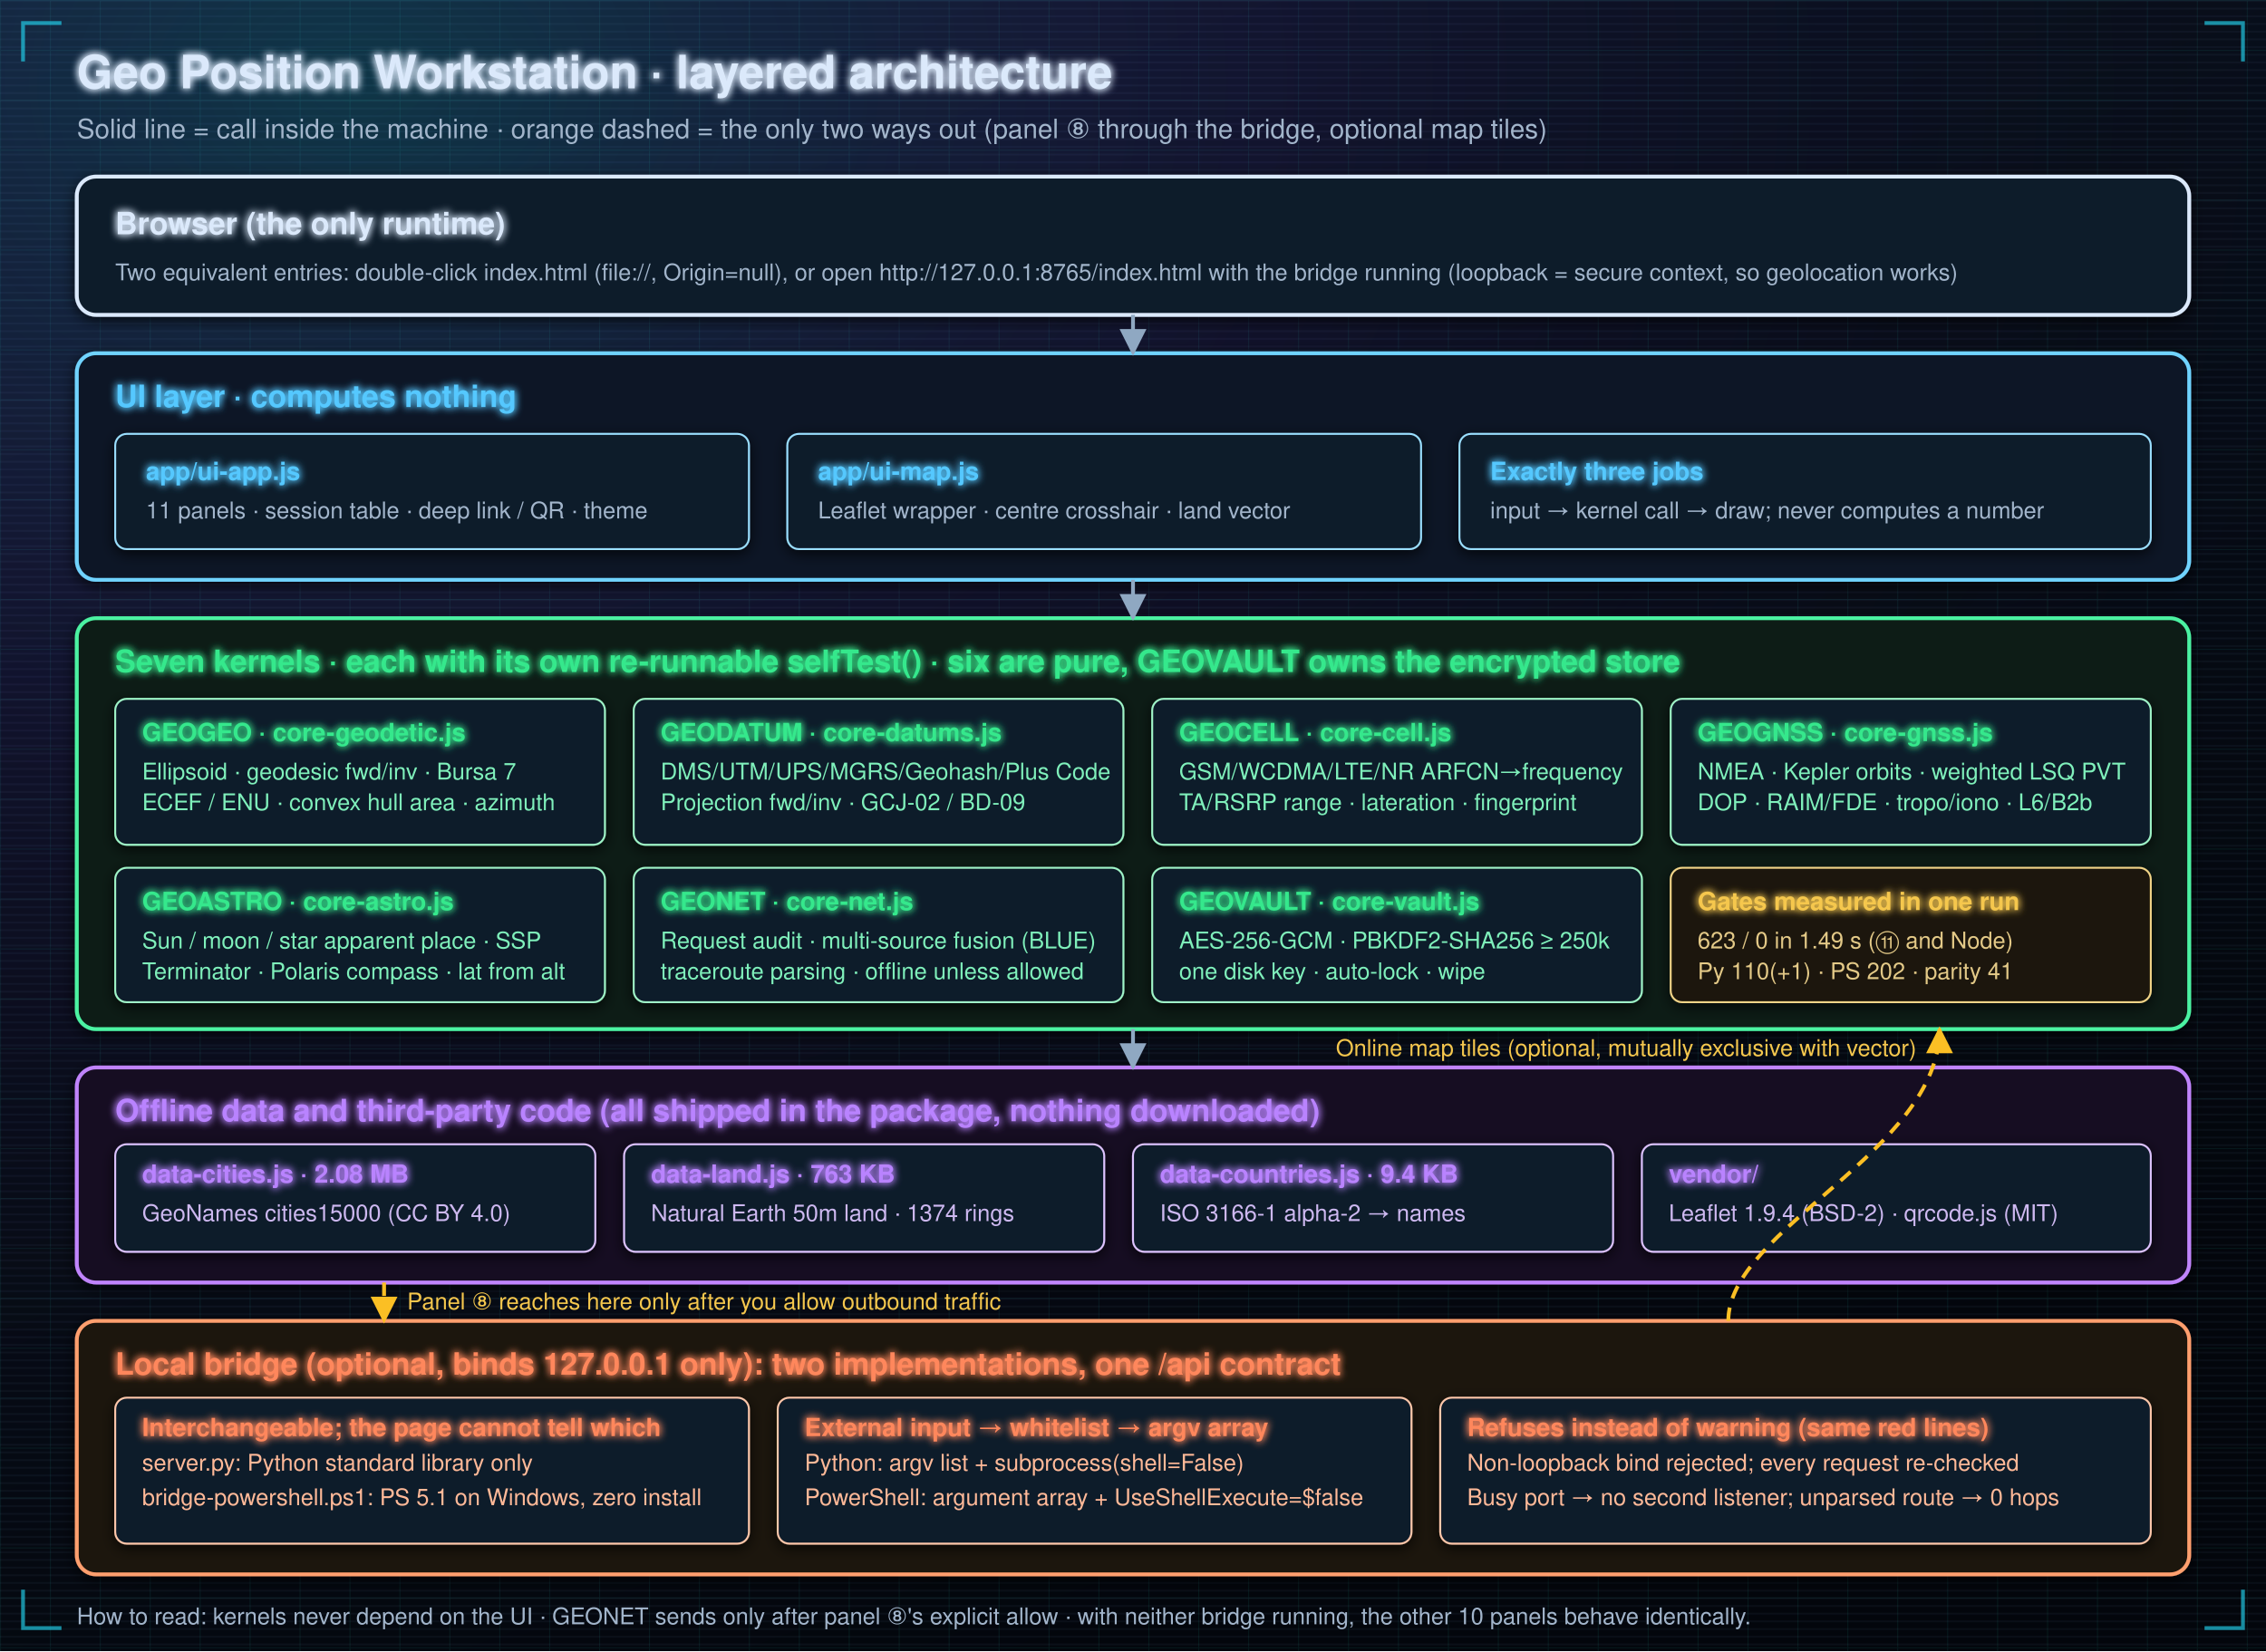
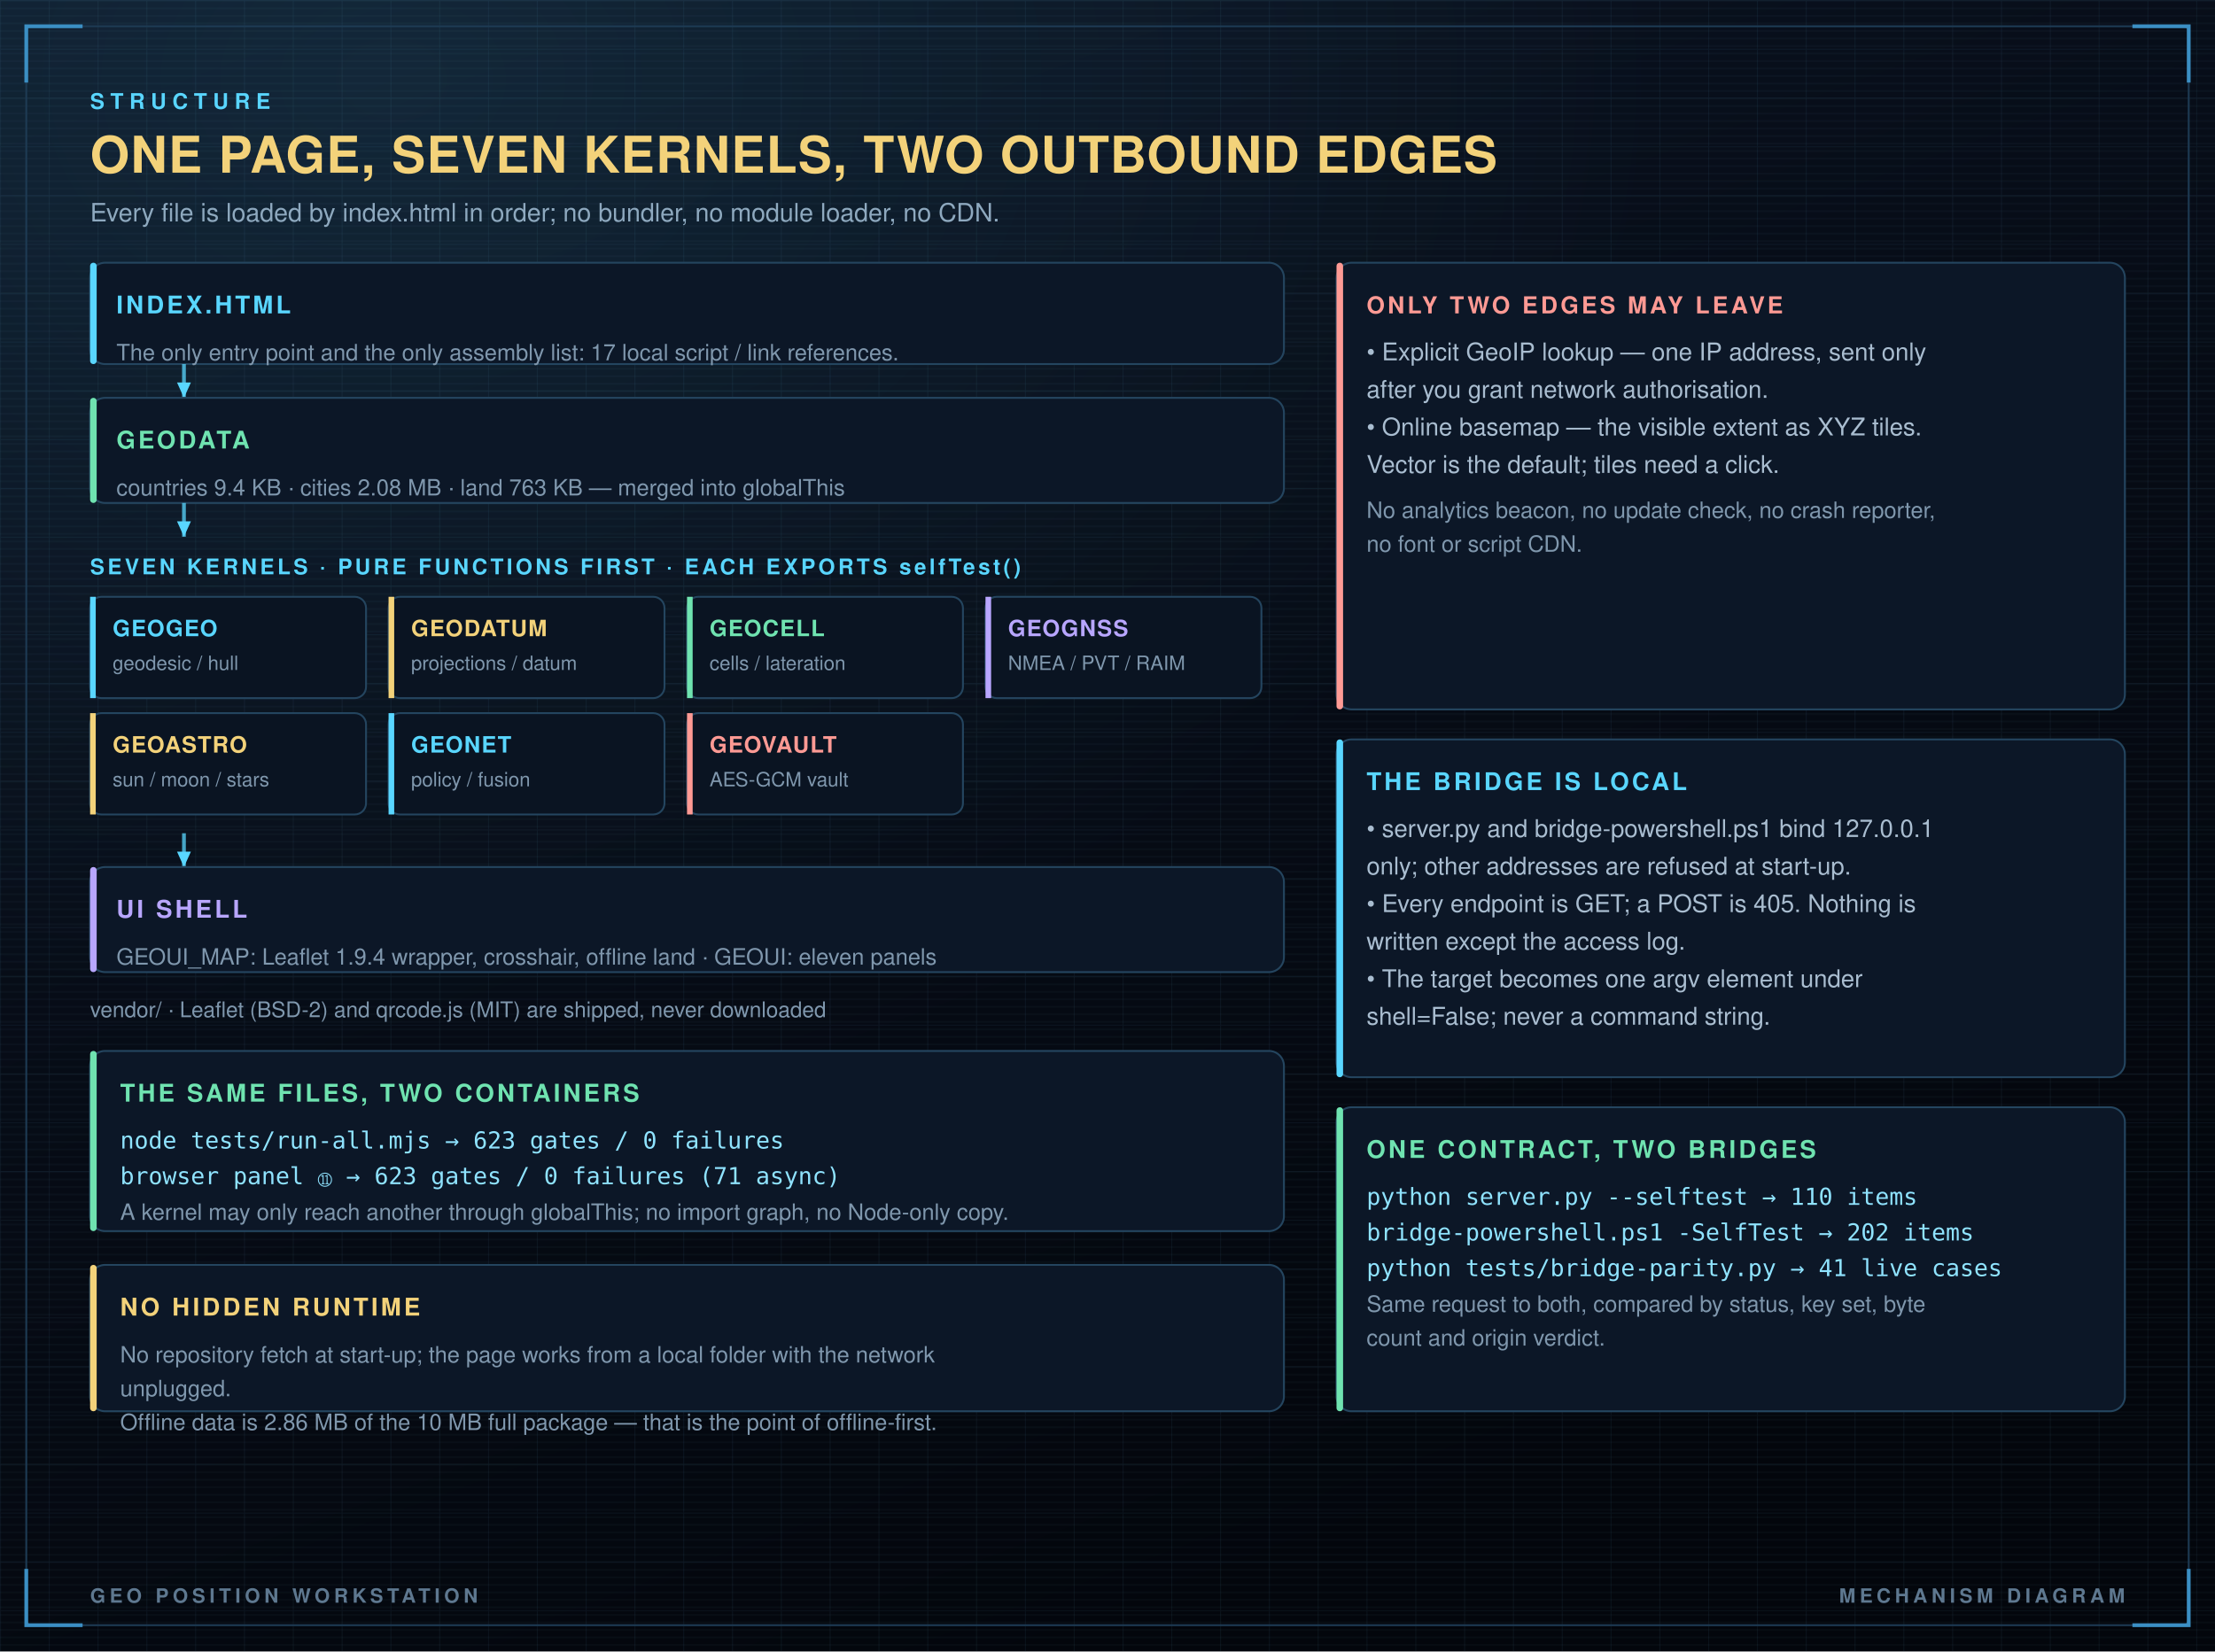
- <svg xmlns="http://www.w3.org/2000/svg" width="1180" height="860" viewBox="0 0 1180 860" font-family="Helvetica, Arial, sans-serif">
+ <svg xmlns="http://www.w3.org/2000/svg" width="1180" height="880" viewBox="0 0 1180 880" font-family="Segoe UI, Helvetica, Arial, sans-serif">
  <defs>
    <linearGradient id="hudbg" x1="0" y1="0" x2="0.5" y2="1">
      <stop offset="0" stop-color="#0c1626" />
      <stop offset="0.45" stop-color="#070d18" />
      <stop offset="1" stop-color="#03060c" />
    </linearGradient>
-     <radialGradient id="hudbloom" cx="0.16" cy="0.05" r="0.95">
-       <stop offset="0" stop-color="#22d3ee" stop-opacity="0.18" />
-       <stop offset="0.42" stop-color="#7c3aed" stop-opacity="0.08" />
-       <stop offset="1" stop-color="#000000" stop-opacity="0" />
+     <pattern id="hudgrid" width="26" height="26" patternUnits="userSpaceOnUse">
+       <path d="M26 0H0V26" fill="none" stroke="#5d8fb0" stroke-opacity="0.085" stroke-width="1" />
+     </pattern>
+     <pattern id="hudscan" width="26" height="4" patternUnits="userSpaceOnUse">
+       <rect width="26" height="1" fill="#5d8fb0" fill-opacity="0.045" />
+     </pattern>
+     <radialGradient id="hudbloom" cx="0.18" cy="0.05" r="0.95">
+       <stop offset="0" stop-color="#59d6ff" stop-opacity="0.10" />
+       <stop offset="0.6" stop-color="#59d6ff" stop-opacity="0" />
    </radialGradient>
-     <pattern id="hudgrid" width="26" height="26" patternUnits="userSpaceOnUse">
-       <path d="M26 0H0V26" fill="none" stroke="#2dd4bf" stroke-opacity="0.085" stroke-width="1" />
-     </pattern>
-     <pattern id="hudscan" width="4" height="4" patternUnits="userSpaceOnUse">
-       <path d="M0 0.5H4" fill="none" stroke="#8ab4ff" stroke-opacity="0.045" stroke-width="1" />
-     </pattern>
-     <filter id="hudglow" x="-25%" y="-70%" width="150%" height="240%">
-       <feGaussianBlur stdDeviation="2.1" result="b" />
-       <feMerge>
-         <feMergeNode in="b" />
-         <feMergeNode in="b" />
-         <feMergeNode in="SourceGraphic" />
-       </feMerge>
-     </filter>
-     <filter id="hudlift" x="-14%" y="-14%" width="128%" height="140%">
-       <feDropShadow dx="0" dy="2" stdDeviation="3.4" flood-color="#000000" flood-opacity="0.72" />
-     </filter>
  </defs>
-   <defs>
-     <marker id="a" viewBox="0 0 10 10" refX="9" refY="5" markerWidth="7" markerHeight="7" orient="auto-start-reverse">
-       <path d="M0,0 L10,5 L0,10 z" fill="#8fa8c2" />
-     </marker>
-     <marker id="a2" viewBox="0 0 10 10" refX="9" refY="5" markerWidth="7" markerHeight="7" orient="auto-start-reverse">
-       <path d="M0,0 L10,5 L0,10 z" fill="#fbbf24" />
-     </marker>
-   </defs>
-   <rect x="0" y="0" width="1180" height="860" fill="url(#hudbg)" />
-   <rect x="0" y="0" width="1180" height="860" fill="url(#hudgrid)" />
-   <rect x="0" y="0" width="1180" height="860" fill="url(#hudscan)" />
-   <rect x="0" y="0" width="1180" height="860" fill="url(#hudbloom)" />
-   <g stroke="#22d3ee" stroke-opacity="0.65" stroke-width="2" fill="none">
-     <path d="M12 32V12h20" />
-     <path d="M1148 12h20v20" />
-     <path d="M1168 828v20h-20" />
-     <path d="M32 848H12v-20" />
-   </g>
-   <text x="40" y="46" font-size="24" font-weight="bold" fill="#dbe9fb" filter="url(#hudglow)">Geo Position Workstation · layered architecture</text>
-   <text x="40" y="72" font-size="14" fill="#a2b5cb">Solid line = call inside the machine · orange dashed = the only two ways out (panel ⑧ through the bridge, optional map tiles)</text>
-   <rect x="40" y="92" width="1100" height="72" rx="10" fill="#111c2a" stroke="#dbe9fb" stroke-width="2" filter="url(#hudlift)" />
-   <text x="60" y="122" font-size="16" font-weight="bold" fill="#dbe9fb" filter="url(#hudglow)">Browser (the only runtime)</text>
-   <text x="60" y="146" font-size="12" fill="#a2b5cb">Two equivalent entries: double-click index.html (file://, Origin=null), or open http://127.0.0.1:8765/index.html with the bridge running (loopback = secure context, so geolocation works)</text>
-   <rect x="40" y="184" width="1100" height="118" rx="10" fill="#0c1728" stroke="#6fd3ff" stroke-width="2" filter="url(#hudlift)" />
-   <text x="60" y="212" font-size="16" font-weight="bold" fill="#55c8ff" filter="url(#hudglow)">UI layer · computes nothing</text>
-   <rect x="60" y="226" width="330" height="60" rx="6" fill="#111c2a" stroke="#9adfff" filter="url(#hudlift)" />
-   <text x="76" y="250" font-size="13" font-weight="bold" fill="#55c8ff" filter="url(#hudglow)">app/ui-app.js</text>
-   <text x="76" y="270" font-size="12" fill="#a2b5cb">11 panels · session table · deep link / QR · theme</text>
-   <rect x="410" y="226" width="330" height="60" rx="6" fill="#111c2a" stroke="#9adfff" filter="url(#hudlift)" />
-   <text x="426" y="250" font-size="13" font-weight="bold" fill="#55c8ff" filter="url(#hudglow)">app/ui-map.js</text>
-   <text x="426" y="270" font-size="12" fill="#a2b5cb">Leaflet wrapper · centre crosshair · land vector</text>
-   <rect x="760" y="226" width="360" height="60" rx="6" fill="#111c2a" stroke="#9adfff" filter="url(#hudlift)" />
-   <text x="776" y="250" font-size="13" font-weight="bold" fill="#55c8ff" filter="url(#hudglow)">Exactly three jobs</text>
-   <text x="776" y="270" font-size="12" fill="#a2b5cb">input → kernel call → draw; never computes a number</text>
-   <rect x="40" y="322" width="1100" height="214" rx="10" fill="#0b1a13" stroke="#4bf2a2" stroke-width="2" filter="url(#hudlift)" />
-   <text x="60" y="350" font-size="16" font-weight="bold" fill="#34e88c" filter="url(#hudglow)">Seven kernels · each with its own re-runnable selfTest() · six are pure, GEOVAULT owns the encrypted store</text>
-   <g font-size="12">
-     <rect x="60" y="364" width="255" height="76" rx="6" fill="#111c2a" stroke="#9ff5c8" filter="url(#hudlift)" />
-     <text x="74" y="386" font-size="13" font-weight="bold" fill="#34e88c" filter="url(#hudglow)">GEOGEO · core-geodetic.js</text>
-     <text x="74" y="406" fill="#7ff0bb">Ellipsoid · geodesic fwd/inv · Bursa 7</text>
-     <text x="74" y="422" fill="#7ff0bb">ECEF / ENU · convex hull area · azimuth</text>
-     <rect x="330" y="364" width="255" height="76" rx="6" fill="#111c2a" stroke="#9ff5c8" filter="url(#hudlift)" />
-     <text x="344" y="386" font-size="13" font-weight="bold" fill="#34e88c" filter="url(#hudglow)">GEODATUM · core-datums.js</text>
-     <text x="344" y="406" fill="#7ff0bb">DMS/UTM/UPS/MGRS/Geohash/Plus Code</text>
-     <text x="344" y="422" fill="#7ff0bb">Projection fwd/inv · GCJ-02 / BD-09</text>
-     <rect x="600" y="364" width="255" height="76" rx="6" fill="#111c2a" stroke="#9ff5c8" filter="url(#hudlift)" />
-     <text x="614" y="386" font-size="13" font-weight="bold" fill="#34e88c" filter="url(#hudglow)">GEOCELL · core-cell.js</text>
-     <text x="614" y="406" fill="#7ff0bb">GSM/WCDMA/LTE/NR ARFCN→frequency</text>
-     <text x="614" y="422" fill="#7ff0bb">TA/RSRP range · lateration · fingerprint</text>
-     <rect x="870" y="364" width="250" height="76" rx="6" fill="#111c2a" stroke="#9ff5c8" filter="url(#hudlift)" />
-     <text x="884" y="386" font-size="13" font-weight="bold" fill="#34e88c" filter="url(#hudglow)">GEOGNSS · core-gnss.js</text>
-     <text x="884" y="406" fill="#7ff0bb">NMEA · Kepler orbits · weighted LSQ PVT</text>
-     <text x="884" y="422" fill="#7ff0bb">DOP · RAIM/FDE · tropo/iono · L6/B2b</text>
-     <rect x="60" y="452" width="255" height="70" rx="6" fill="#111c2a" stroke="#9ff5c8" filter="url(#hudlift)" />
-     <text x="74" y="474" font-size="13" font-weight="bold" fill="#34e88c" filter="url(#hudglow)">GEOASTRO · core-astro.js</text>
-     <text x="74" y="494" fill="#7ff0bb">Sun / moon / star apparent place · SSP</text>
-     <text x="74" y="510" fill="#7ff0bb">Terminator · Polaris compass · lat from alt</text>
-     <rect x="330" y="452" width="255" height="70" rx="6" fill="#111c2a" stroke="#9ff5c8" filter="url(#hudlift)" />
-     <text x="344" y="474" font-size="13" font-weight="bold" fill="#34e88c" filter="url(#hudglow)">GEONET · core-net.js</text>
-     <text x="344" y="494" fill="#7ff0bb">Request audit · multi-source fusion (BLUE)</text>
-     <text x="344" y="510" fill="#7ff0bb">traceroute parsing · offline unless allowed</text>
-     <rect x="600" y="452" width="255" height="70" rx="6" fill="#111c2a" stroke="#9ff5c8" filter="url(#hudlift)" />
-     <text x="614" y="474" font-size="13" font-weight="bold" fill="#34e88c" filter="url(#hudglow)">GEOVAULT · core-vault.js</text>
-     <text x="614" y="494" fill="#7ff0bb">AES-256-GCM · PBKDF2-SHA256 ≥ 250k</text>
-     <text x="614" y="510" fill="#7ff0bb">one disk key · auto-lock · wipe</text>
-     <rect x="870" y="452" width="250" height="70" rx="6" fill="#1c1608" stroke="#f2d488" filter="url(#hudlift)" />
-     <text x="884" y="474" font-size="13" font-weight="bold" fill="#f5c74d" filter="url(#hudglow)">Gates measured in one run</text>
-     <text x="884" y="494" fill="#e3c987">623 / 0 in 1.49 s (⑪ and Node)</text>
-     <text x="884" y="510" fill="#e3c987">Py 110(+1) · PS 202 · parity 41</text>
-   </g>
-   <rect x="40" y="556" width="1100" height="112" rx="10" fill="#170f22" stroke="#c084fc" stroke-width="2" filter="url(#hudlift)" />
-   <text x="60" y="584" font-size="16" font-weight="bold" fill="#b983ff" filter="url(#hudglow)">Offline data and third-party code (all shipped in the package, nothing downloaded)</text>
-   <g font-size="12">
-     <rect x="60" y="596" width="250" height="56" rx="6" fill="#111c2a" stroke="#ddc3ff" filter="url(#hudlift)" />
-     <text x="74" y="616" font-size="13" font-weight="bold" fill="#b983ff" filter="url(#hudglow)">data-cities.js · 2.08 MB</text>
-     <text x="74" y="636" fill="#cdb8f0">GeoNames cities15000 (CC BY 4.0)</text>
-     <rect x="325" y="596" width="250" height="56" rx="6" fill="#111c2a" stroke="#ddc3ff" filter="url(#hudlift)" />
-     <text x="339" y="616" font-size="13" font-weight="bold" fill="#b983ff" filter="url(#hudglow)">data-land.js · 763 KB</text>
-     <text x="339" y="636" fill="#cdb8f0">Natural Earth 50m land · 1374 rings</text>
-     <rect x="590" y="596" width="250" height="56" rx="6" fill="#111c2a" stroke="#ddc3ff" filter="url(#hudlift)" />
-     <text x="604" y="616" font-size="13" font-weight="bold" fill="#b983ff" filter="url(#hudglow)">data-countries.js · 9.4 KB</text>
-     <text x="604" y="636" fill="#cdb8f0">ISO 3166-1 alpha-2 → names</text>
-     <rect x="855" y="596" width="265" height="56" rx="6" fill="#111c2a" stroke="#ddc3ff" filter="url(#hudlift)" />
-     <text x="869" y="616" font-size="13" font-weight="bold" fill="#b983ff" filter="url(#hudglow)">vendor/</text>
-     <text x="869" y="636" fill="#cdb8f0">Leaflet 1.9.4 (BSD-2) · qrcode.js (MIT)</text>
-   </g>
-   <rect x="40" y="688" width="1100" height="132" rx="10" fill="#1e120c" stroke="#ff9f6e" stroke-width="2" filter="url(#hudlift)" />
-   <text x="60" y="716" font-size="16" font-weight="bold" fill="#ff875c" filter="url(#hudglow)">Local bridge (optional, binds 127.0.0.1 only): two implementations, one /api contract</text>
-   <g font-size="12">
-     <rect x="60" y="728" width="330" height="76" rx="6" fill="#111c2a" stroke="#ffc8ab" filter="url(#hudlift)" />
-     <text x="74" y="748" font-size="13" font-weight="bold" fill="#ff875c" filter="url(#hudglow)">Interchangeable; the page cannot tell which</text>
-     <text x="74" y="766" fill="#ffb998">server.py: Python standard library only</text>
-     <text x="74" y="784" fill="#ffb998">bridge-powershell.ps1: PS 5.1 on Windows, zero install</text>
-     <rect x="405" y="728" width="330" height="76" rx="6" fill="#111c2a" stroke="#ffc8ab" filter="url(#hudlift)" />
-     <text x="419" y="748" font-size="13" font-weight="bold" fill="#ff875c" filter="url(#hudglow)">External input → whitelist → argv array</text>
-     <text x="419" y="766" fill="#ffb998">Python: argv list + subprocess(shell=False)</text>
-     <text x="419" y="784" fill="#ffb998">PowerShell: argument array + UseShellExecute=$false</text>
-     <rect x="750" y="728" width="370" height="76" rx="6" fill="#111c2a" stroke="#ffc8ab" filter="url(#hudlift)" />
-     <text x="764" y="748" font-size="13" font-weight="bold" fill="#ff875c" filter="url(#hudglow)">Refuses instead of warning (same red lines)</text>
-     <text x="764" y="766" fill="#ffb998">Non-loopback bind rejected; every request re-checked</text>
-     <text x="764" y="784" fill="#ffb998">Busy port → no second listener; unparsed route → 0 hops</text>
-   </g>
-   <path d="M590,164 L590,184" stroke="#8fa8c2" stroke-width="2" fill="none" marker-end="url(#a)" />
-   <path d="M590,302 L590,322" stroke="#8fa8c2" stroke-width="2" fill="none" marker-end="url(#a)" />
-   <path d="M590,536 L590,556" stroke="#8fa8c2" stroke-width="2" fill="none" marker-end="url(#a)" />
-   <path d="M200,668 L200,688" stroke="#fbbf24" stroke-width="2" stroke-dasharray="7 5" fill="none" marker-end="url(#a2)" />
-   <text x="212" y="682" font-size="12" fill="#f5c74d">Panel ⑧ reaches here only after you allow outbound traffic</text>
-   <path d="M900,688 C900,640 1010,600 1010,536" stroke="#fbbf24" stroke-width="2" stroke-dasharray="7 5" fill="none" marker-end="url(#a2)" />
-   <text x="998" y="550" font-size="12" fill="#f5c74d" text-anchor="end">Online map tiles (optional, mutually exclusive with vector)</text>
-   <text x="40" y="846" font-size="12" fill="#a2b5cb">How to read: kernels never depend on the UI · GEONET sends only after panel ⑧'s explicit allow · with neither bridge running, the other 10 panels behave identically.</text>
+   <rect width="1180" height="880" fill="url(#hudbg)" />
+   <rect width="1180" height="880" fill="url(#hudgrid)" />
+   <rect width="1180" height="880" fill="url(#hudscan)" />
+   <rect width="1180" height="880" fill="url(#hudbloom)" />
+   <rect x="14" y="14" width="1152" height="852" rx="3" fill="none" stroke="#1d3a53" />
+   <path d="M14 44V14h30M1136 14h30v30M1166 836v30h-30M44 866H14v-30" fill="none" stroke="#3b8fc4" stroke-width="2" />
+   <text x="48" y="58" font-size="11.5" fill="#59d6ff" font-weight="600" text-anchor="start" letter-spacing="3.2">STRUCTURE</text>
+   <text x="48" y="92" font-size="27" fill="#f3d27a" font-weight="700" text-anchor="start" letter-spacing="0.6">ONE PAGE, SEVEN KERNELS, TWO OUTBOUND EDGES</text>
+   <text x="48" y="118" font-size="13.5" fill="#8ea9bf" font-weight="400" text-anchor="start">Every file is loaded by index.html in order; no bundler, no module loader, no CDN.</text>
+   <rect x="48" y="140" width="636" height="54" rx="8" fill="#0c1727" stroke="#24455f" />
+   <rect x="48" y="140" width="3.5" height="54" rx="1.7" fill="#59d6ff" />
+   <text x="62" y="167" font-size="13" fill="#59d6ff" font-weight="600" text-anchor="start" letter-spacing="1.5">INDEX.HTML</text>
+   <text x="62" y="192" font-size="12" fill="#7f97ad" font-weight="400" text-anchor="start">The only entry point and the only assembly list: 17 local script / link references.</text>
+   <line x1="98" y1="194" x2="98" y2="212" stroke="#59d6ff" stroke-width="2" stroke-opacity=".75" />
+   <polygon points="98,212 94.3,203.8 101.7,203.8" fill="#59d6ff" />
+   <rect x="48" y="212" width="636" height="56" rx="8" fill="#0c1727" stroke="#24455f" />
+   <rect x="48" y="212" width="3.5" height="56" rx="1.7" fill="#6fe3b0" />
+   <text x="62" y="239" font-size="13" fill="#6fe3b0" font-weight="600" text-anchor="start" letter-spacing="1.5">GEODATA</text>
+   <text x="62" y="264" font-size="12" fill="#7f97ad" font-weight="400" text-anchor="start">countries 9.4 KB · cities 2.08 MB · land 763 KB — merged into globalThis</text>
+   <line x1="98" y1="268" x2="98" y2="286" stroke="#59d6ff" stroke-width="2" stroke-opacity=".75" />
+   <polygon points="98,286 94.3,277.8 101.7,277.8" fill="#59d6ff" />
+   <text x="48" y="306" font-size="11.5" fill="#59d6ff" font-weight="600" text-anchor="start" letter-spacing="1.6">SEVEN KERNELS · PURE FUNCTIONS FIRST · EACH EXPORTS selfTest()</text>
+   <rect x="48" y="318" width="147" height="54" rx="6" fill="#0a1422" stroke="#24455f" />
+   <rect x="48" y="318" width="3" height="54" fill="#59d6ff" />
+   <text x="60" y="339" font-size="12" fill="#59d6ff" font-weight="600" text-anchor="start" letter-spacing="0.6">GEOGEO</text>
+   <text x="60" y="357" font-size="10.5" fill="#7f97ad" font-weight="400" text-anchor="start">geodesic / hull</text>
+   <rect x="207" y="318" width="147" height="54" rx="6" fill="#0a1422" stroke="#24455f" />
+   <rect x="207" y="318" width="3" height="54" fill="#f3d27a" />
+   <text x="219" y="339" font-size="12" fill="#f3d27a" font-weight="600" text-anchor="start" letter-spacing="0.6">GEODATUM</text>
+   <text x="219" y="357" font-size="10.5" fill="#7f97ad" font-weight="400" text-anchor="start">projections / datum</text>
+   <rect x="366" y="318" width="147" height="54" rx="6" fill="#0a1422" stroke="#24455f" />
+   <rect x="366" y="318" width="3" height="54" fill="#6fe3b0" />
+   <text x="378" y="339" font-size="12" fill="#6fe3b0" font-weight="600" text-anchor="start" letter-spacing="0.6">GEOCELL</text>
+   <text x="378" y="357" font-size="10.5" fill="#7f97ad" font-weight="400" text-anchor="start">cells / lateration</text>
+   <rect x="525" y="318" width="147" height="54" rx="6" fill="#0a1422" stroke="#24455f" />
+   <rect x="525" y="318" width="3" height="54" fill="#b8a6ff" />
+   <text x="537" y="339" font-size="12" fill="#b8a6ff" font-weight="600" text-anchor="start" letter-spacing="0.6">GEOGNSS</text>
+   <text x="537" y="357" font-size="10.5" fill="#7f97ad" font-weight="400" text-anchor="start">NMEA / PVT / RAIM</text>
+   <rect x="48" y="380" width="147" height="54" rx="6" fill="#0a1422" stroke="#24455f" />
+   <rect x="48" y="380" width="3" height="54" fill="#f3d27a" />
+   <text x="60" y="401" font-size="12" fill="#f3d27a" font-weight="600" text-anchor="start" letter-spacing="0.6">GEOASTRO</text>
+   <text x="60" y="419" font-size="10.5" fill="#7f97ad" font-weight="400" text-anchor="start">sun / moon / stars</text>
+   <rect x="207" y="380" width="147" height="54" rx="6" fill="#0a1422" stroke="#24455f" />
+   <rect x="207" y="380" width="3" height="54" fill="#59d6ff" />
+   <text x="219" y="401" font-size="12" fill="#59d6ff" font-weight="600" text-anchor="start" letter-spacing="0.6">GEONET</text>
+   <text x="219" y="419" font-size="10.5" fill="#7f97ad" font-weight="400" text-anchor="start">policy / fusion</text>
+   <rect x="366" y="380" width="147" height="54" rx="6" fill="#0a1422" stroke="#24455f" />
+   <rect x="366" y="380" width="3" height="54" fill="#ff9a94" />
+   <text x="378" y="401" font-size="12" fill="#ff9a94" font-weight="600" text-anchor="start" letter-spacing="0.6">GEOVAULT</text>
+   <text x="378" y="419" font-size="10.5" fill="#7f97ad" font-weight="400" text-anchor="start">AES-GCM vault</text>
+   <line x1="98" y1="444" x2="98" y2="462" stroke="#59d6ff" stroke-width="2" stroke-opacity=".75" />
+   <polygon points="98,462 94.3,453.8 101.7,453.8" fill="#59d6ff" />
+   <rect x="48" y="462" width="636" height="56" rx="8" fill="#0c1727" stroke="#24455f" />
+   <rect x="48" y="462" width="3.5" height="56" rx="1.7" fill="#b8a6ff" />
+   <text x="62" y="489" font-size="13" fill="#b8a6ff" font-weight="600" text-anchor="start" letter-spacing="1.5">UI SHELL</text>
+   <text x="62" y="514" font-size="12" fill="#7f97ad" font-weight="400" text-anchor="start">GEOUI_MAP: Leaflet 1.9.4 wrapper, crosshair, offline land · GEOUI: eleven panels</text>
+   <text x="48" y="542" font-size="11.5" fill="#7f97ad" font-weight="400" text-anchor="start">vendor/ · Leaflet (BSD-2) and qrcode.js (MIT) are shipped, never downloaded</text>
+   <rect x="48" y="560" width="636" height="96" rx="8" fill="#0c1727" stroke="#24455f" />
+   <rect x="48" y="560" width="3.5" height="96" rx="1.7" fill="#6fe3b0" />
+   <text x="64" y="587" font-size="13" fill="#6fe3b0" font-weight="600" text-anchor="start" letter-spacing="1.5">THE SAME FILES, TWO CONTAINERS</text>
+   <text x="64" y="612" font-size="12.5" fill="#8fe3ff" font-weight="400" text-anchor="start" font-family="Consolas, Menlo, monospace">node tests/run-all.mjs → 623 gates / 0 failures</text>
+   <text x="64" y="631" font-size="12.5" fill="#8fe3ff" font-weight="400" text-anchor="start" font-family="Consolas, Menlo, monospace">browser panel ⑪ → 623 gates / 0 failures (71 async)</text>
+   <text x="64" y="650" font-size="12" fill="#7f97ad" font-weight="400" text-anchor="start">A kernel may only reach another through globalThis; no import graph, no Node-only copy.</text>
+   <rect x="48" y="674" width="636" height="78" rx="8" fill="#0c1727" stroke="#24455f" />
+   <rect x="48" y="674" width="3.5" height="78" rx="1.7" fill="#f3d27a" />
+   <text x="64" y="701" font-size="13" fill="#f3d27a" font-weight="600" text-anchor="start" letter-spacing="1.5">NO HIDDEN RUNTIME</text>
+   <text x="64" y="726" font-size="12" fill="#7f97ad" font-weight="400" text-anchor="start">No repository fetch at start-up; the page works from a local folder with the network</text>
+   <text x="64" y="744" font-size="12" fill="#7f97ad" font-weight="400" text-anchor="start">  unplugged.</text>
+   <text x="64" y="762" font-size="12" fill="#7f97ad" font-weight="400" text-anchor="start">Offline data is 2.86 MB of the 10 MB full package — that is the point of offline-first.</text>
+   <rect x="712" y="140" width="420" height="238" rx="8" fill="#0c1727" stroke="#24455f" />
+   <rect x="712" y="140" width="3.5" height="238" rx="1.7" fill="#ff9a94" />
+   <text x="728" y="167" font-size="12.5" fill="#ff9a94" font-weight="600" text-anchor="start" letter-spacing="1.5">ONLY TWO EDGES MAY LEAVE</text>
+   <text x="728" y="192" font-size="13" fill="#a9bdd0" font-weight="400" text-anchor="start">• Explicit GeoIP lookup — one IP address, sent only</text>
+   <text x="728" y="212" font-size="13" fill="#a9bdd0" font-weight="400" text-anchor="start">  after you grant network authorisation.</text>
+   <text x="728" y="232" font-size="13" fill="#a9bdd0" font-weight="400" text-anchor="start">• Online basemap — the visible extent as XYZ tiles.</text>
+   <text x="728" y="252" font-size="13" fill="#a9bdd0" font-weight="400" text-anchor="start">  Vector is the default; tiles need a click.</text>
+   <text x="728" y="276" font-size="12" fill="#7f97ad" font-weight="400" text-anchor="start">No analytics beacon, no update check, no crash reporter,</text>
+   <text x="728" y="294" font-size="12" fill="#7f97ad" font-weight="400" text-anchor="start">  no font or script CDN.</text>
+   <rect x="712" y="394" width="420" height="180" rx="8" fill="#0c1727" stroke="#24455f" />
+   <rect x="712" y="394" width="3.5" height="180" rx="1.7" fill="#59d6ff" />
+   <text x="728" y="421" font-size="13" fill="#59d6ff" font-weight="600" text-anchor="start" letter-spacing="1.5">THE BRIDGE IS LOCAL</text>
+   <text x="728" y="446" font-size="13" fill="#a9bdd0" font-weight="400" text-anchor="start">• server.py and bridge-powershell.ps1 bind 127.0.0.1</text>
+   <text x="728" y="466" font-size="13" fill="#a9bdd0" font-weight="400" text-anchor="start">  only; other addresses are refused at start-up.</text>
+   <text x="728" y="486" font-size="13" fill="#a9bdd0" font-weight="400" text-anchor="start">• Every endpoint is GET; a POST is 405. Nothing is</text>
+   <text x="728" y="506" font-size="13" fill="#a9bdd0" font-weight="400" text-anchor="start">  written except the access log.</text>
+   <text x="728" y="526" font-size="13" fill="#a9bdd0" font-weight="400" text-anchor="start">• The target becomes one argv element under</text>
+   <text x="728" y="546" font-size="13" fill="#a9bdd0" font-weight="400" text-anchor="start">  shell=False; never a command string.</text>
+   <rect x="712" y="590" width="420" height="162" rx="8" fill="#0c1727" stroke="#24455f" />
+   <rect x="712" y="590" width="3.5" height="162" rx="1.7" fill="#6fe3b0" />
+   <text x="728" y="617" font-size="13" fill="#6fe3b0" font-weight="600" text-anchor="start" letter-spacing="1.5">ONE CONTRACT, TWO BRIDGES</text>
+   <text x="728" y="642" font-size="12.5" fill="#8fe3ff" font-weight="400" text-anchor="start" font-family="Consolas, Menlo, monospace">python server.py --selftest → 110 items</text>
+   <text x="728" y="661" font-size="12.5" fill="#8fe3ff" font-weight="400" text-anchor="start" font-family="Consolas, Menlo, monospace">bridge-powershell.ps1 -SelfTest → 202 items</text>
+   <text x="728" y="680" font-size="12.5" fill="#8fe3ff" font-weight="400" text-anchor="start" font-family="Consolas, Menlo, monospace">python tests/bridge-parity.py → 41 live cases</text>
+   <text x="728" y="699" font-size="12" fill="#7f97ad" font-weight="400" text-anchor="start">Same request to both, compared by status, key set, byte</text>
+   <text x="728" y="717" font-size="12" fill="#7f97ad" font-weight="400" text-anchor="start">  count and origin verdict.</text>
+   <text x="48" y="854" font-size="10.5" fill="#5e7890" font-weight="600" text-anchor="start" letter-spacing="2.2">GEO POSITION WORKSTATION</text>
+   <text x="1132" y="854" font-size="10.5" fill="#5e7890" font-weight="600" text-anchor="end" letter-spacing="2.2">MECHANISM DIAGRAM</text>
</svg>
